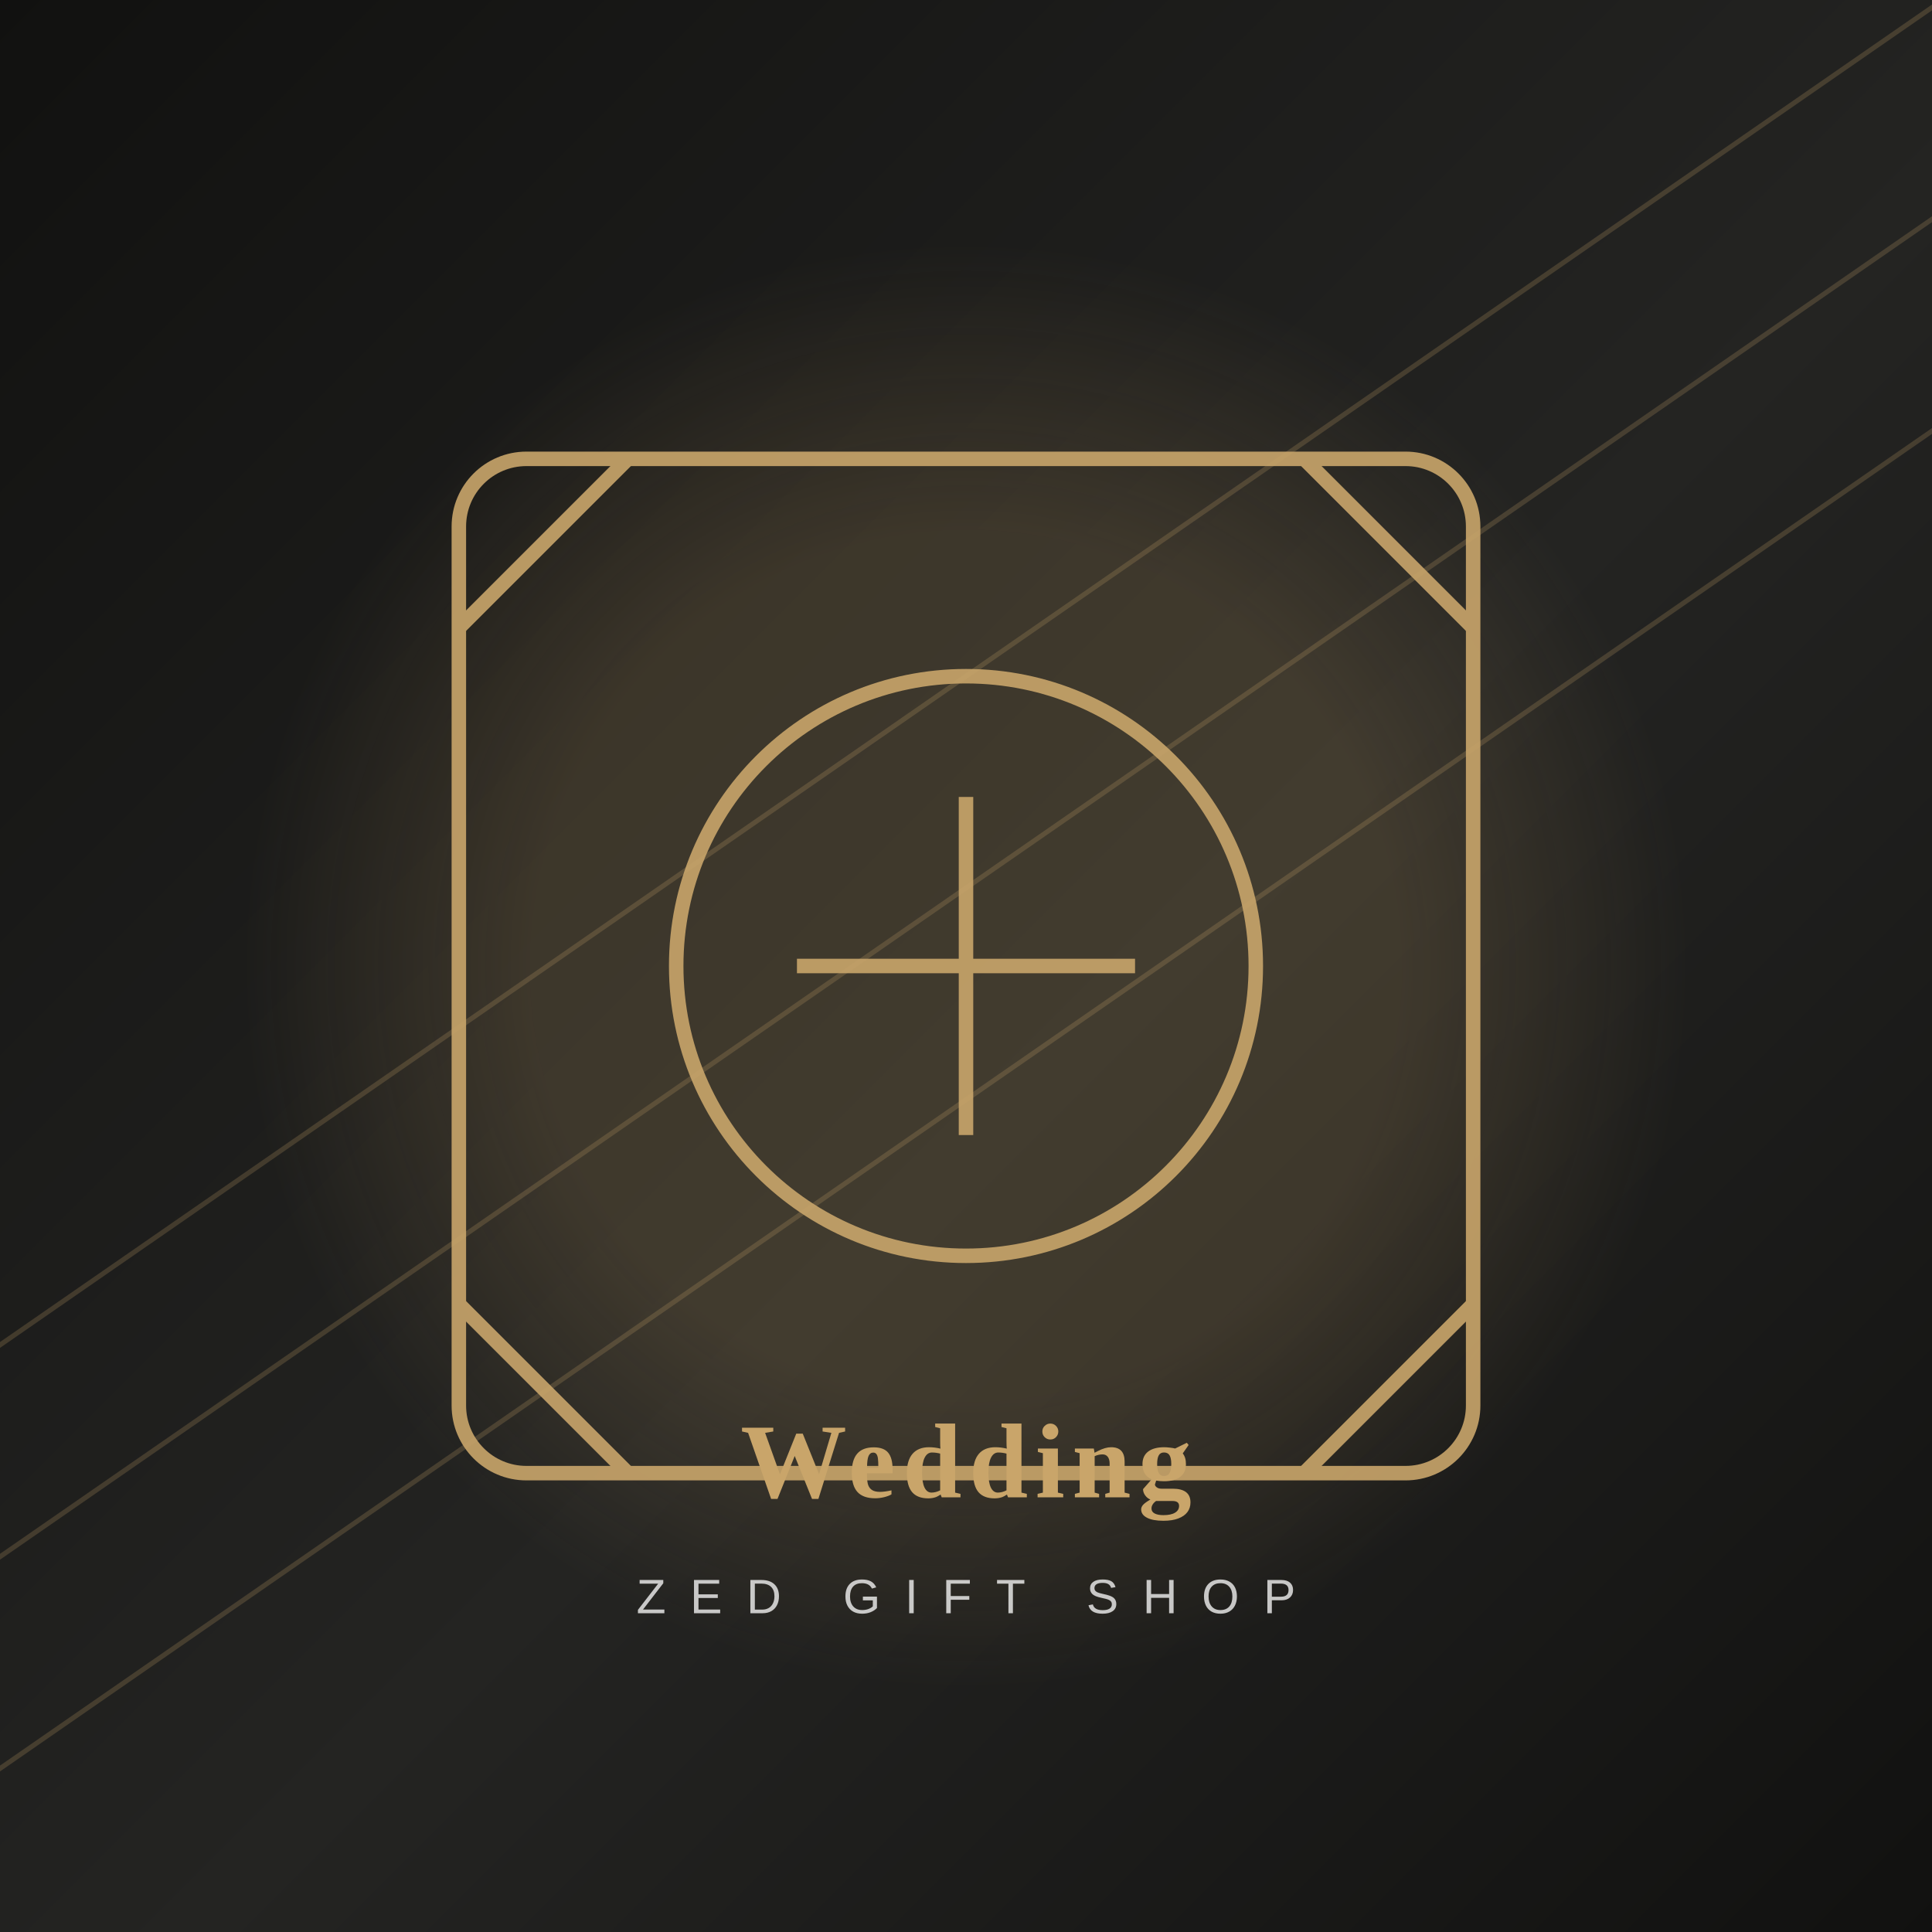
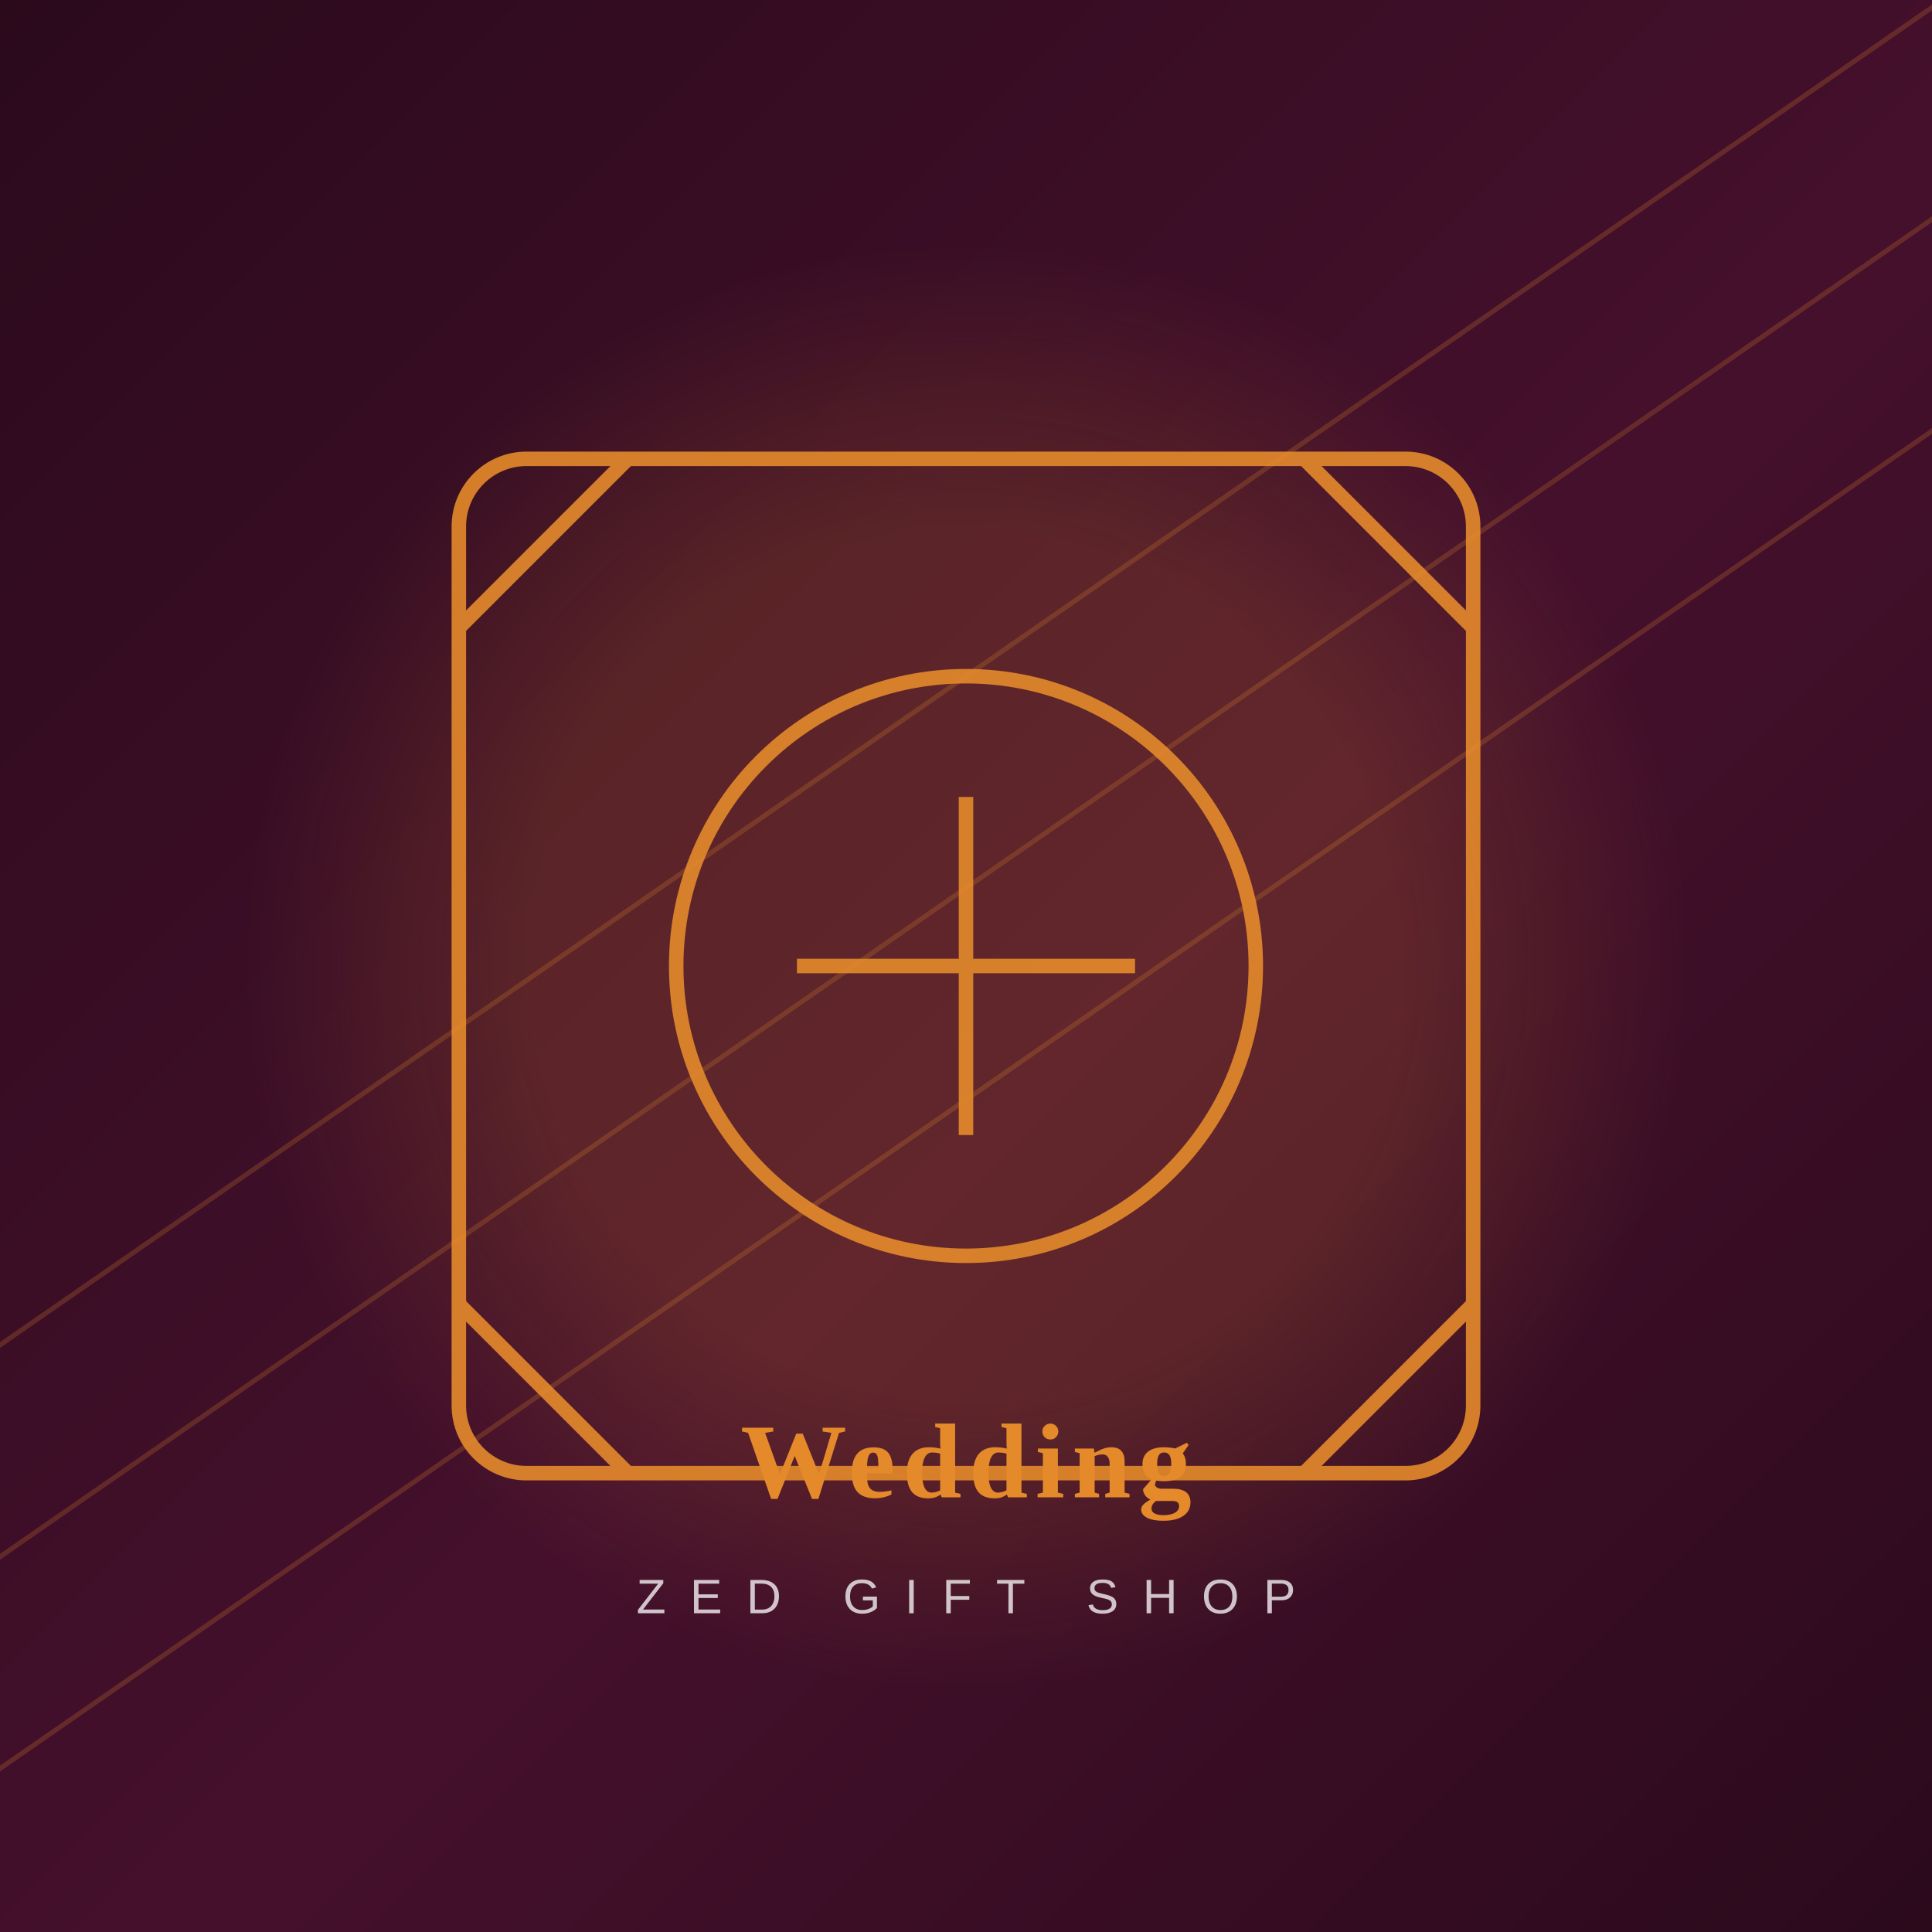
<svg xmlns="http://www.w3.org/2000/svg" width="800" height="800" viewBox="0 0 800 800">
  <defs>
    <linearGradient id="bg" x1="0" y1="0" x2="1" y2="1">
-       <stop offset="0" stop-color="#111110" />
-       <stop offset="0.55" stop-color="#242422" />
-       <stop offset="1" stop-color="#111110" />
+       <stop offset="0" stop-color="#2b0a1c" />
+       <stop offset="0.55" stop-color="#45102c" />
+       <stop offset="1" stop-color="#2b0a1c" />
    </linearGradient>
    <radialGradient id="glow" cx="0.5" cy="0.5" r="0.5">
-       <stop offset="0.6" stop-color="#c9a56a" stop-opacity="0.18" />
-       <stop offset="1" stop-color="#c9a56a" stop-opacity="0" />
+       <stop offset="0.6" stop-color="#e48a2b" stop-opacity="0.18" />
+       <stop offset="1" stop-color="#e48a2b" stop-opacity="0" />
    </radialGradient>
  </defs>
  <rect width="800" height="800" fill="url(#bg)" />
  <circle cx="400" cy="400" r="300" fill="url(#glow)" />
-   <g stroke="#c9a56a" stroke-opacity="0.22" stroke-width="2">
+   <g stroke="#e48a2b" stroke-opacity="0.22" stroke-width="2">
    <path d="M-120 640 L920 -80" />
    <path d="M-80 700 L960 -20" />
    <path d="M-40 760 L1000 40" />
  </g>
-   <g fill="none" stroke="#c9a56a" stroke-width="6" opacity="0.9">
+   <g fill="none" stroke="#e48a2b" stroke-width="6" opacity="0.9">
    <rect x="190" y="190" width="420" height="420" rx="28" />
    <path d="M260 190 L190 260 M540 190 L610 260 M260 610 L190 540 M540 610 L610 540" />
    <circle cx="400" cy="400" r="120" />
    <path d="M400 330 L400 470 M330 400 L470 400" />
  </g>
-   <text x="400" y="620" text-anchor="middle" font-family="Georgia, 'Times New Roman', serif" font-size="44" font-weight="bold" letter-spacing="3" fill="#c9a56a">Wedding</text>
+   <text x="400" y="620" text-anchor="middle" font-family="Georgia, 'Times New Roman', serif" font-size="44" font-weight="bold" letter-spacing="3" fill="#e48a2b">Wedding</text>
  <text x="400" y="668" text-anchor="middle" font-family="Arial, sans-serif" font-size="20" letter-spacing="10" fill="#ffffff" fill-opacity="0.75">ZED GIFT SHOP</text>
</svg>
